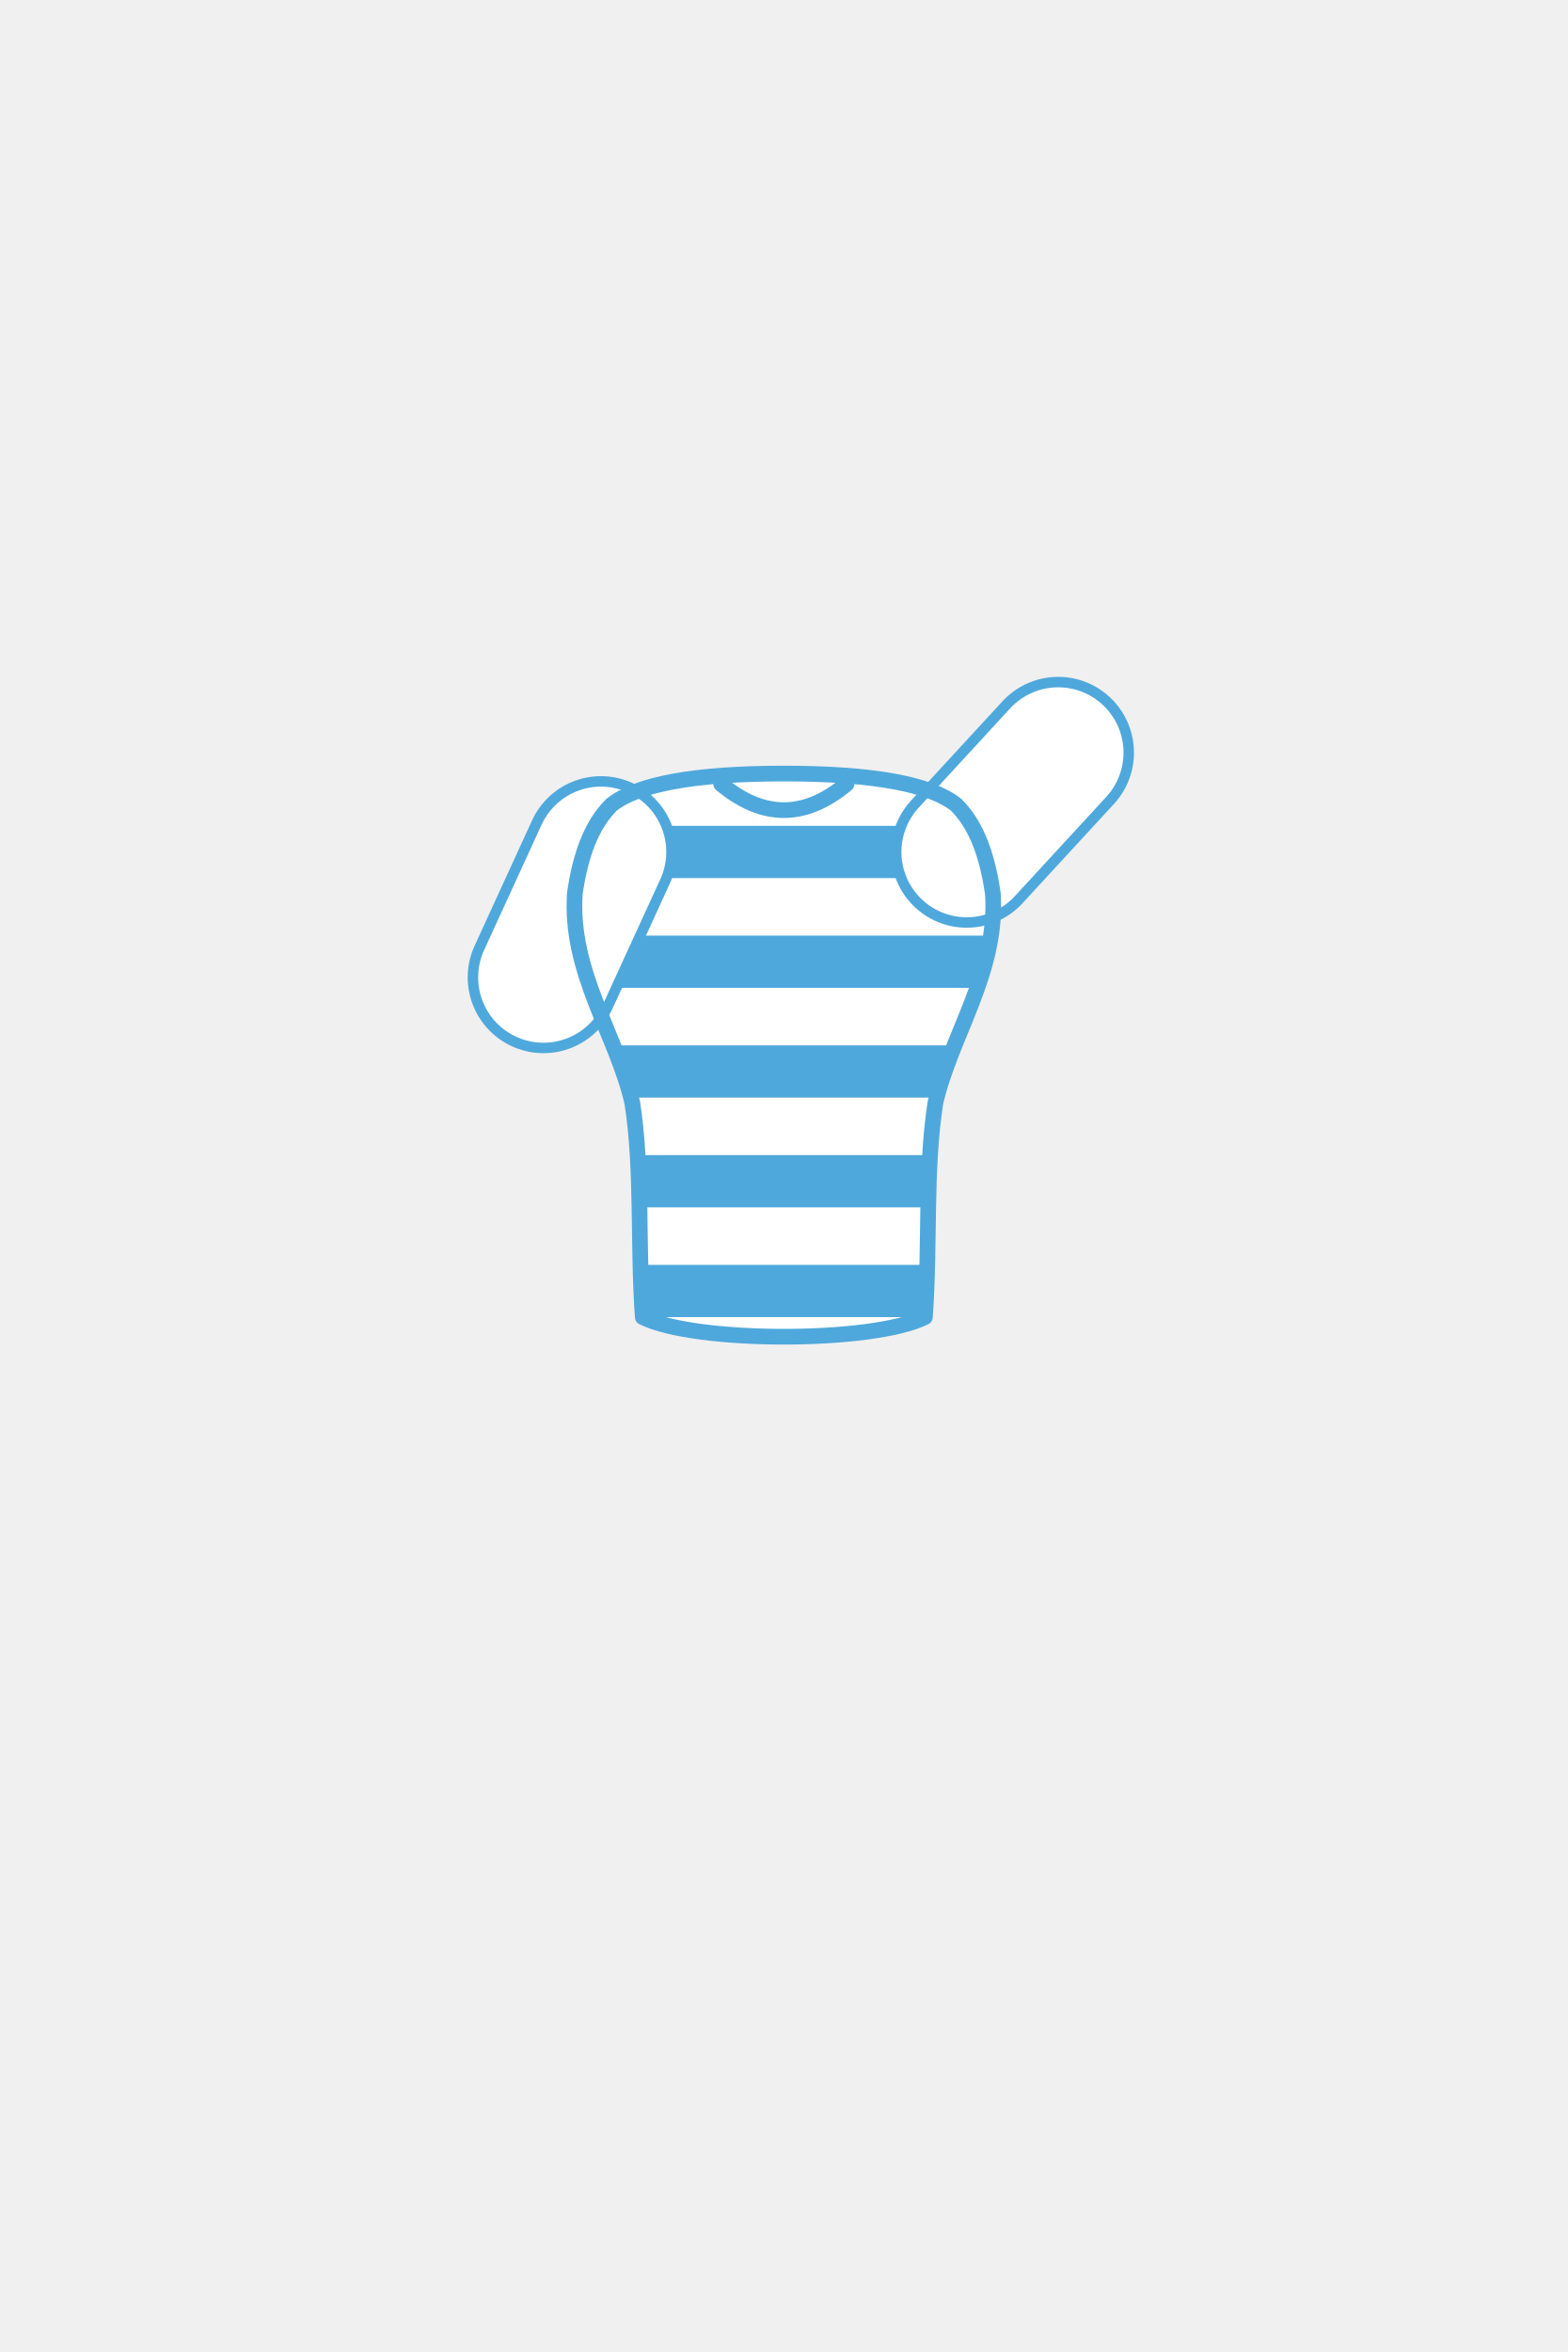
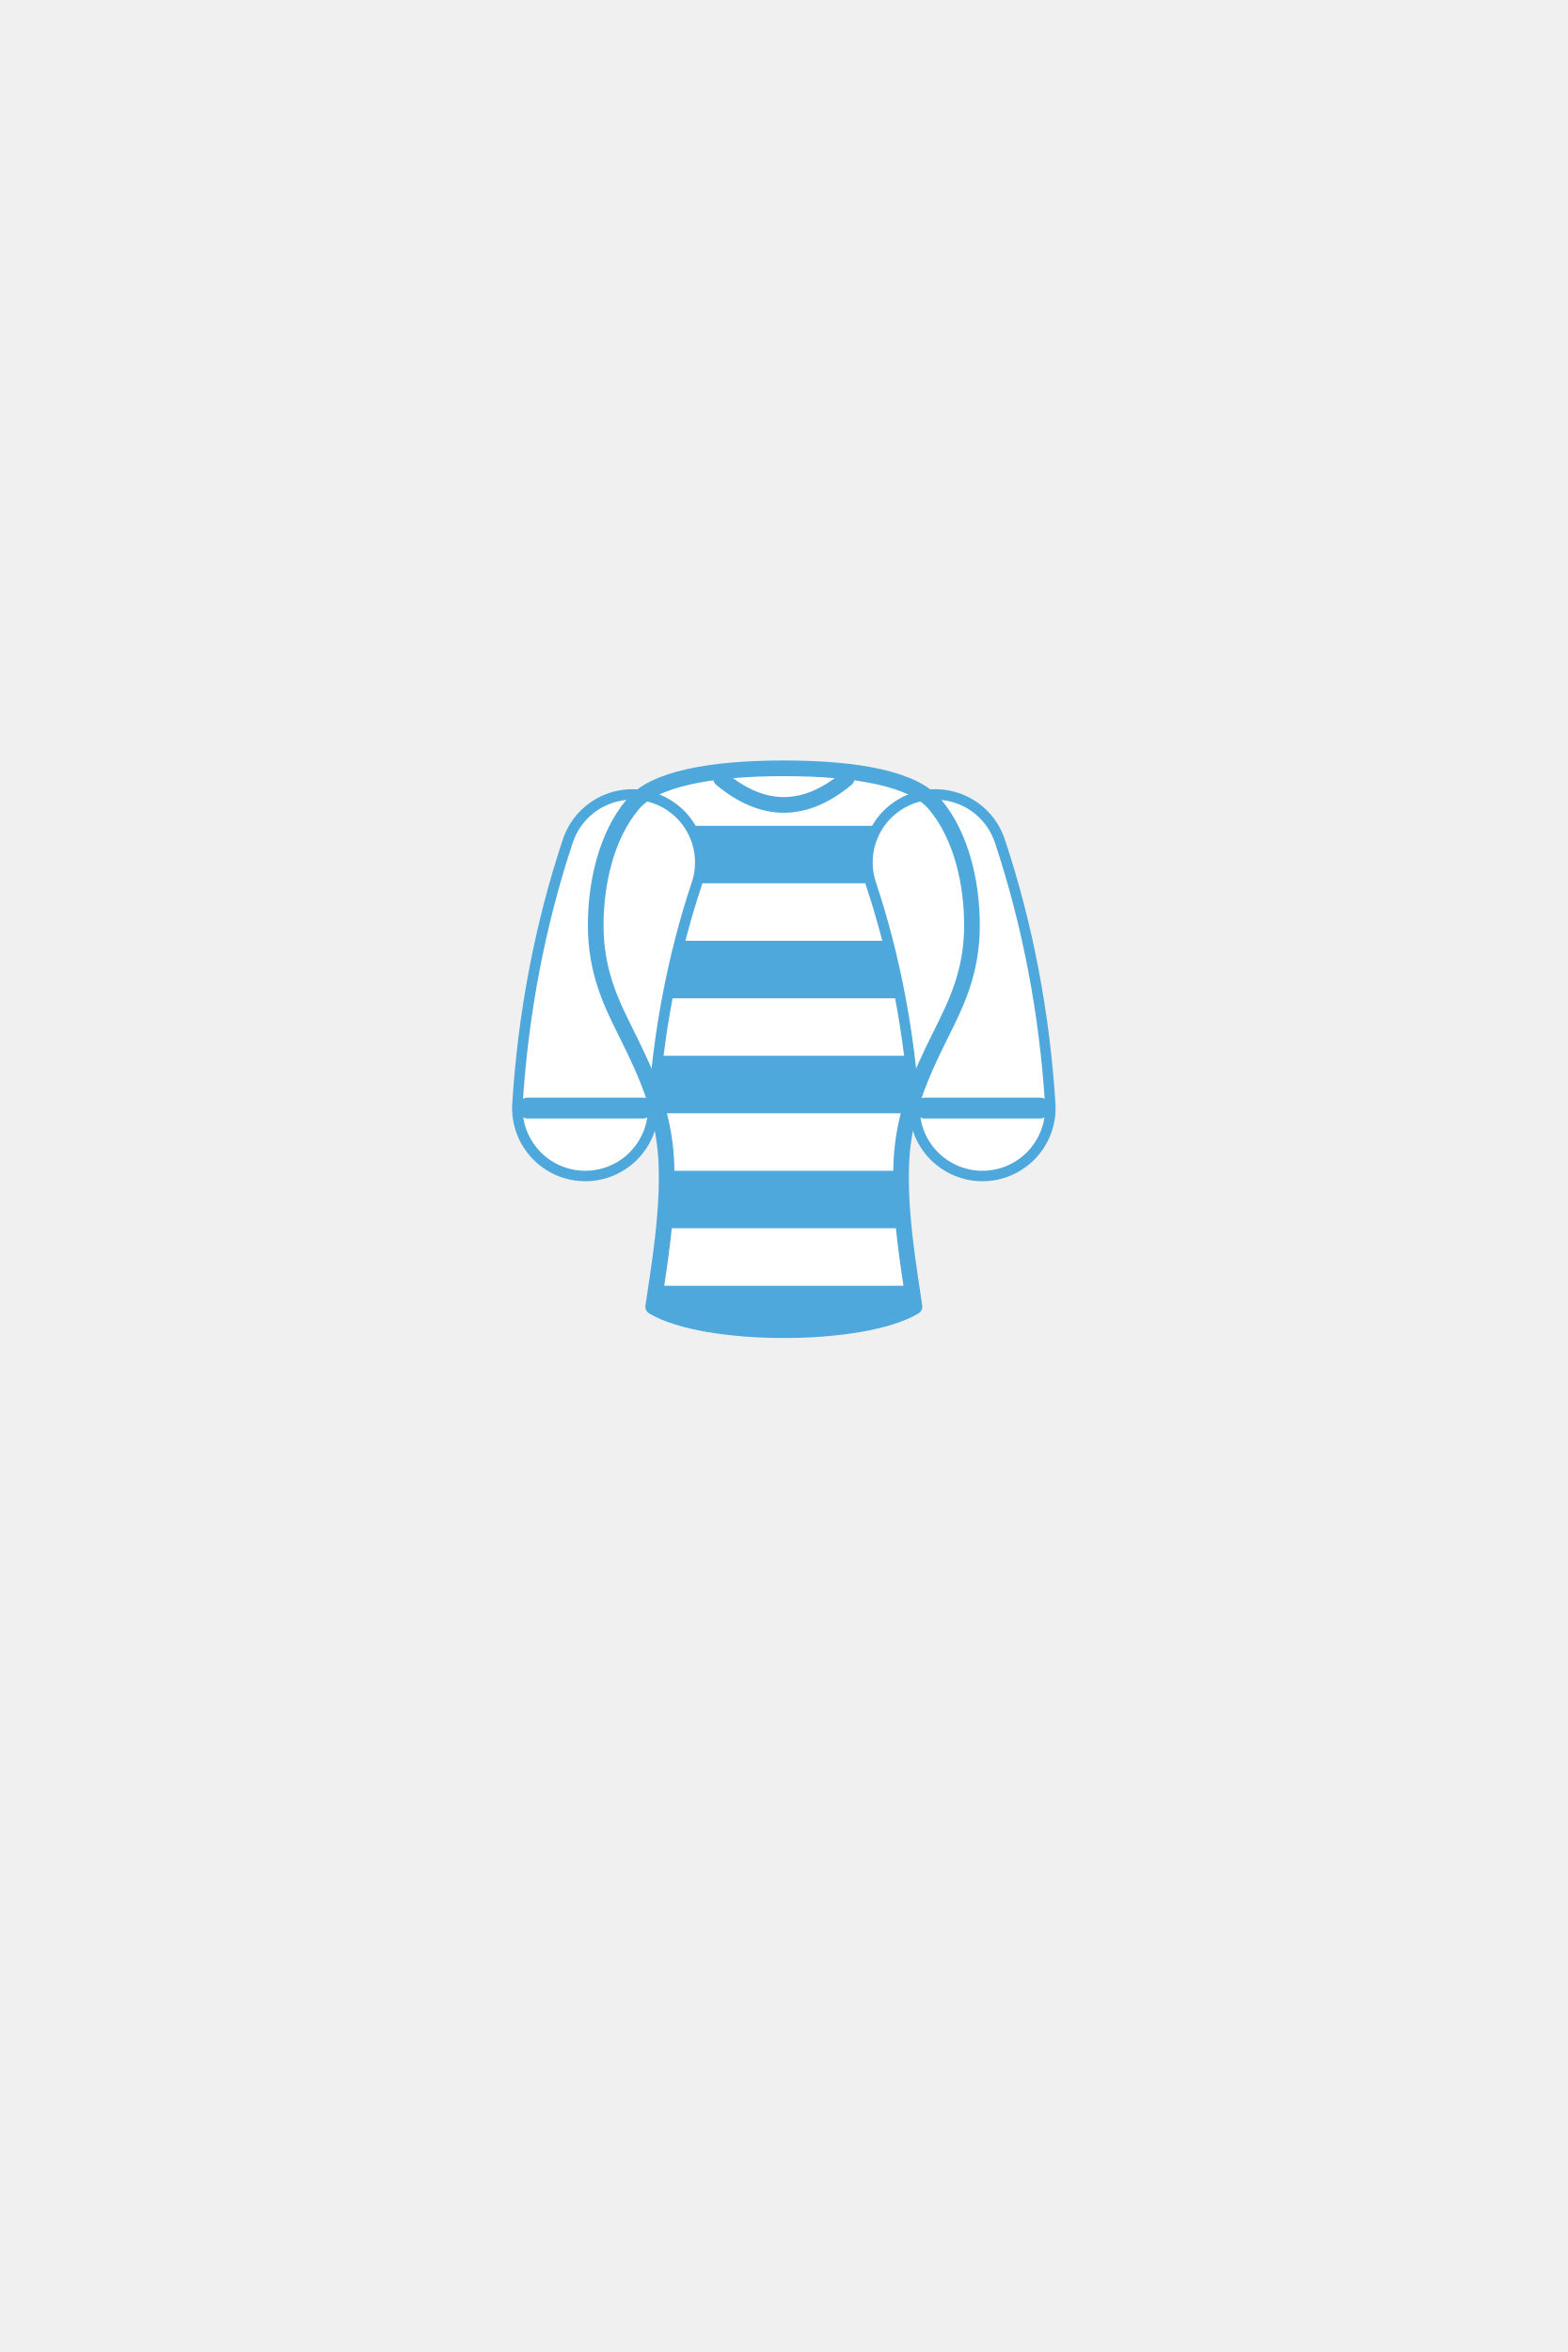
<svg xmlns="http://www.w3.org/2000/svg" width="600" height="900" viewBox="0 0 600 900">
  <defs>
    <clipPath id="shirtBody">
-       <path d="M300 296 C266 296 244 300 234 308 C226 316 222 328 220 342 C218 372 236 396 242 422 C246 448 244 476 246 504 C266 514 334 514 354 504 C356 476 354 448 358 422 C364 396 382 372 380 342 C378 328 374 316 366 308 C356 300 334 296 300 296 Z" />
-       <path d="M230 326 L208 374" />
-       <path d="M370 326 L405 288" />
+       <path d="M300 294 C272 294 250 298 242 308 C232 320 228 338 228 354 C228 372 234 384 240 396 C248 412 254 426 255 444 C256 464 252 486 250 500 C270 512 330 512 350 500 C348 486 344 464 345 444 C346 426 352 412 360 396 C366 384 372 372 372 354 C372 338 368 320 358 308 C350 298 328 294 300 294 Z" />
    </clipPath>
  </defs>
  <g clip-path="url(#shirtBody)">
-     <path d="M300 296 C266 296 244 300 234 308 C226 316 222 328 220 342 C218 372 236 396 242 422 C246 448 244 476 246 504 C266 514 334 514 354 504 C356 476 354 448 358 422 C364 396 382 372 380 342 C378 328 374 316 366 308 C356 300 334 296 300 296 Z" fill="#ffffff" />
-     <path d="M230 326 L208 374" stroke="#ffffff" stroke-width="50" stroke-linecap="round" fill="none" />
-     <path d="M370 326 L405 288" stroke="#ffffff" stroke-width="50" stroke-linecap="round" fill="none" />
-     <rect x="180" y="316" width="250" height="20" fill="#4fa8dc" />
-     <rect x="180" y="358" width="250" height="20" fill="#4fa8dc" />
-     <rect x="180" y="400" width="250" height="20" fill="#4fa8dc" />
-     <rect x="180" y="442" width="250" height="20" fill="#4fa8dc" />
-     <rect x="180" y="484" width="250" height="20" fill="#4fa8dc" />
+     <path d="M300 294 C272 294 250 298 242 308 C232 320 228 338 228 354 C228 372 234 384 240 396 C248 412 254 426 255 444 C256 464 252 486 250 500 C270 512 330 512 350 500 C348 486 344 464 345 444 C346 426 352 412 360 396 C366 384 372 372 372 354 C372 338 368 320 358 308 C350 298 328 294 300 294 Z" fill="#ffffff" />
+     <rect x="170" y="316" width="270" height="22" fill="#4fa8dc" />
+     <rect x="170" y="360" width="270" height="22" fill="#4fa8dc" />
+     <rect x="170" y="404" width="270" height="22" fill="#4fa8dc" />
+     <rect x="170" y="448" width="270" height="22" fill="#4fa8dc" />
+     <rect x="170" y="492" width="270" height="22" fill="#4fa8dc" />
  </g>
-   <path d="M230 326 L208 374" stroke="#4fa8dc" stroke-width="58" stroke-linecap="round" fill="none" opacity="1" stroke-dasharray="0" />
-   <path d="M370 326 L405 288" stroke="#4fa8dc" stroke-width="58" stroke-linecap="round" fill="none" />
-   <path d="M230 326 L208 374" stroke="#ffffff" stroke-width="50" stroke-linecap="round" fill="none" />
-   <path d="M370 326 L405 288" stroke="#ffffff" stroke-width="50" stroke-linecap="round" fill="none" />
-   <path d="M300 296 C266 296 244 300 234 308 C226 316 222 328 220 342 C218 372 236 396 242 422 C246 448 244 476 246 504 C266 514 334 514 354 504 C356 476 354 448 358 422 C364 396 382 372 380 342 C378 328 374 316 366 308 C356 300 334 296 300 296 Z" fill="none" stroke="#4fa8dc" stroke-width="6" stroke-linejoin="round" />
-   <path d="M276 300 Q300 320 324 300" fill="none" stroke="#4fa8dc" stroke-width="6" stroke-linecap="round" />
+   <path d="M242 330 C232 360 226 392 224 424" stroke="#4fa8dc" stroke-width="56" stroke-linecap="round" fill="none" />
+   <path d="M358 330 C368 360 374 392 376 424" stroke="#4fa8dc" stroke-width="56" stroke-linecap="round" fill="none" />
+   <path d="M242 330 C232 360 226 392 224 424" stroke="#ffffff" stroke-width="48" stroke-linecap="round" fill="none" />
+   <path d="M358 330 C368 360 374 392 376 424" stroke="#ffffff" stroke-width="48" stroke-linecap="round" fill="none" />
+   <path d="M202 424 L246 424" stroke="#4fa8dc" stroke-width="8" stroke-linecap="round" />
+   <path d="M354 424 L398 424" stroke="#4fa8dc" stroke-width="8" stroke-linecap="round" />
+   <path d="M300 294 C272 294 250 298 242 308 C232 320 228 338 228 354 C228 372 234 384 240 396 C248 412 254 426 255 444 C256 464 252 486 250 500 C270 512 330 512 350 500 C348 486 344 464 345 444 C346 426 352 412 360 396 C366 384 372 372 372 354 C372 338 368 320 358 308 C350 298 328 294 300 294 Z" fill="none" stroke="#4fa8dc" stroke-width="6" stroke-linejoin="round" />
+   <path d="M276 298 Q300 318 324 298" fill="none" stroke="#4fa8dc" stroke-width="6" stroke-linecap="round" />
</svg>
